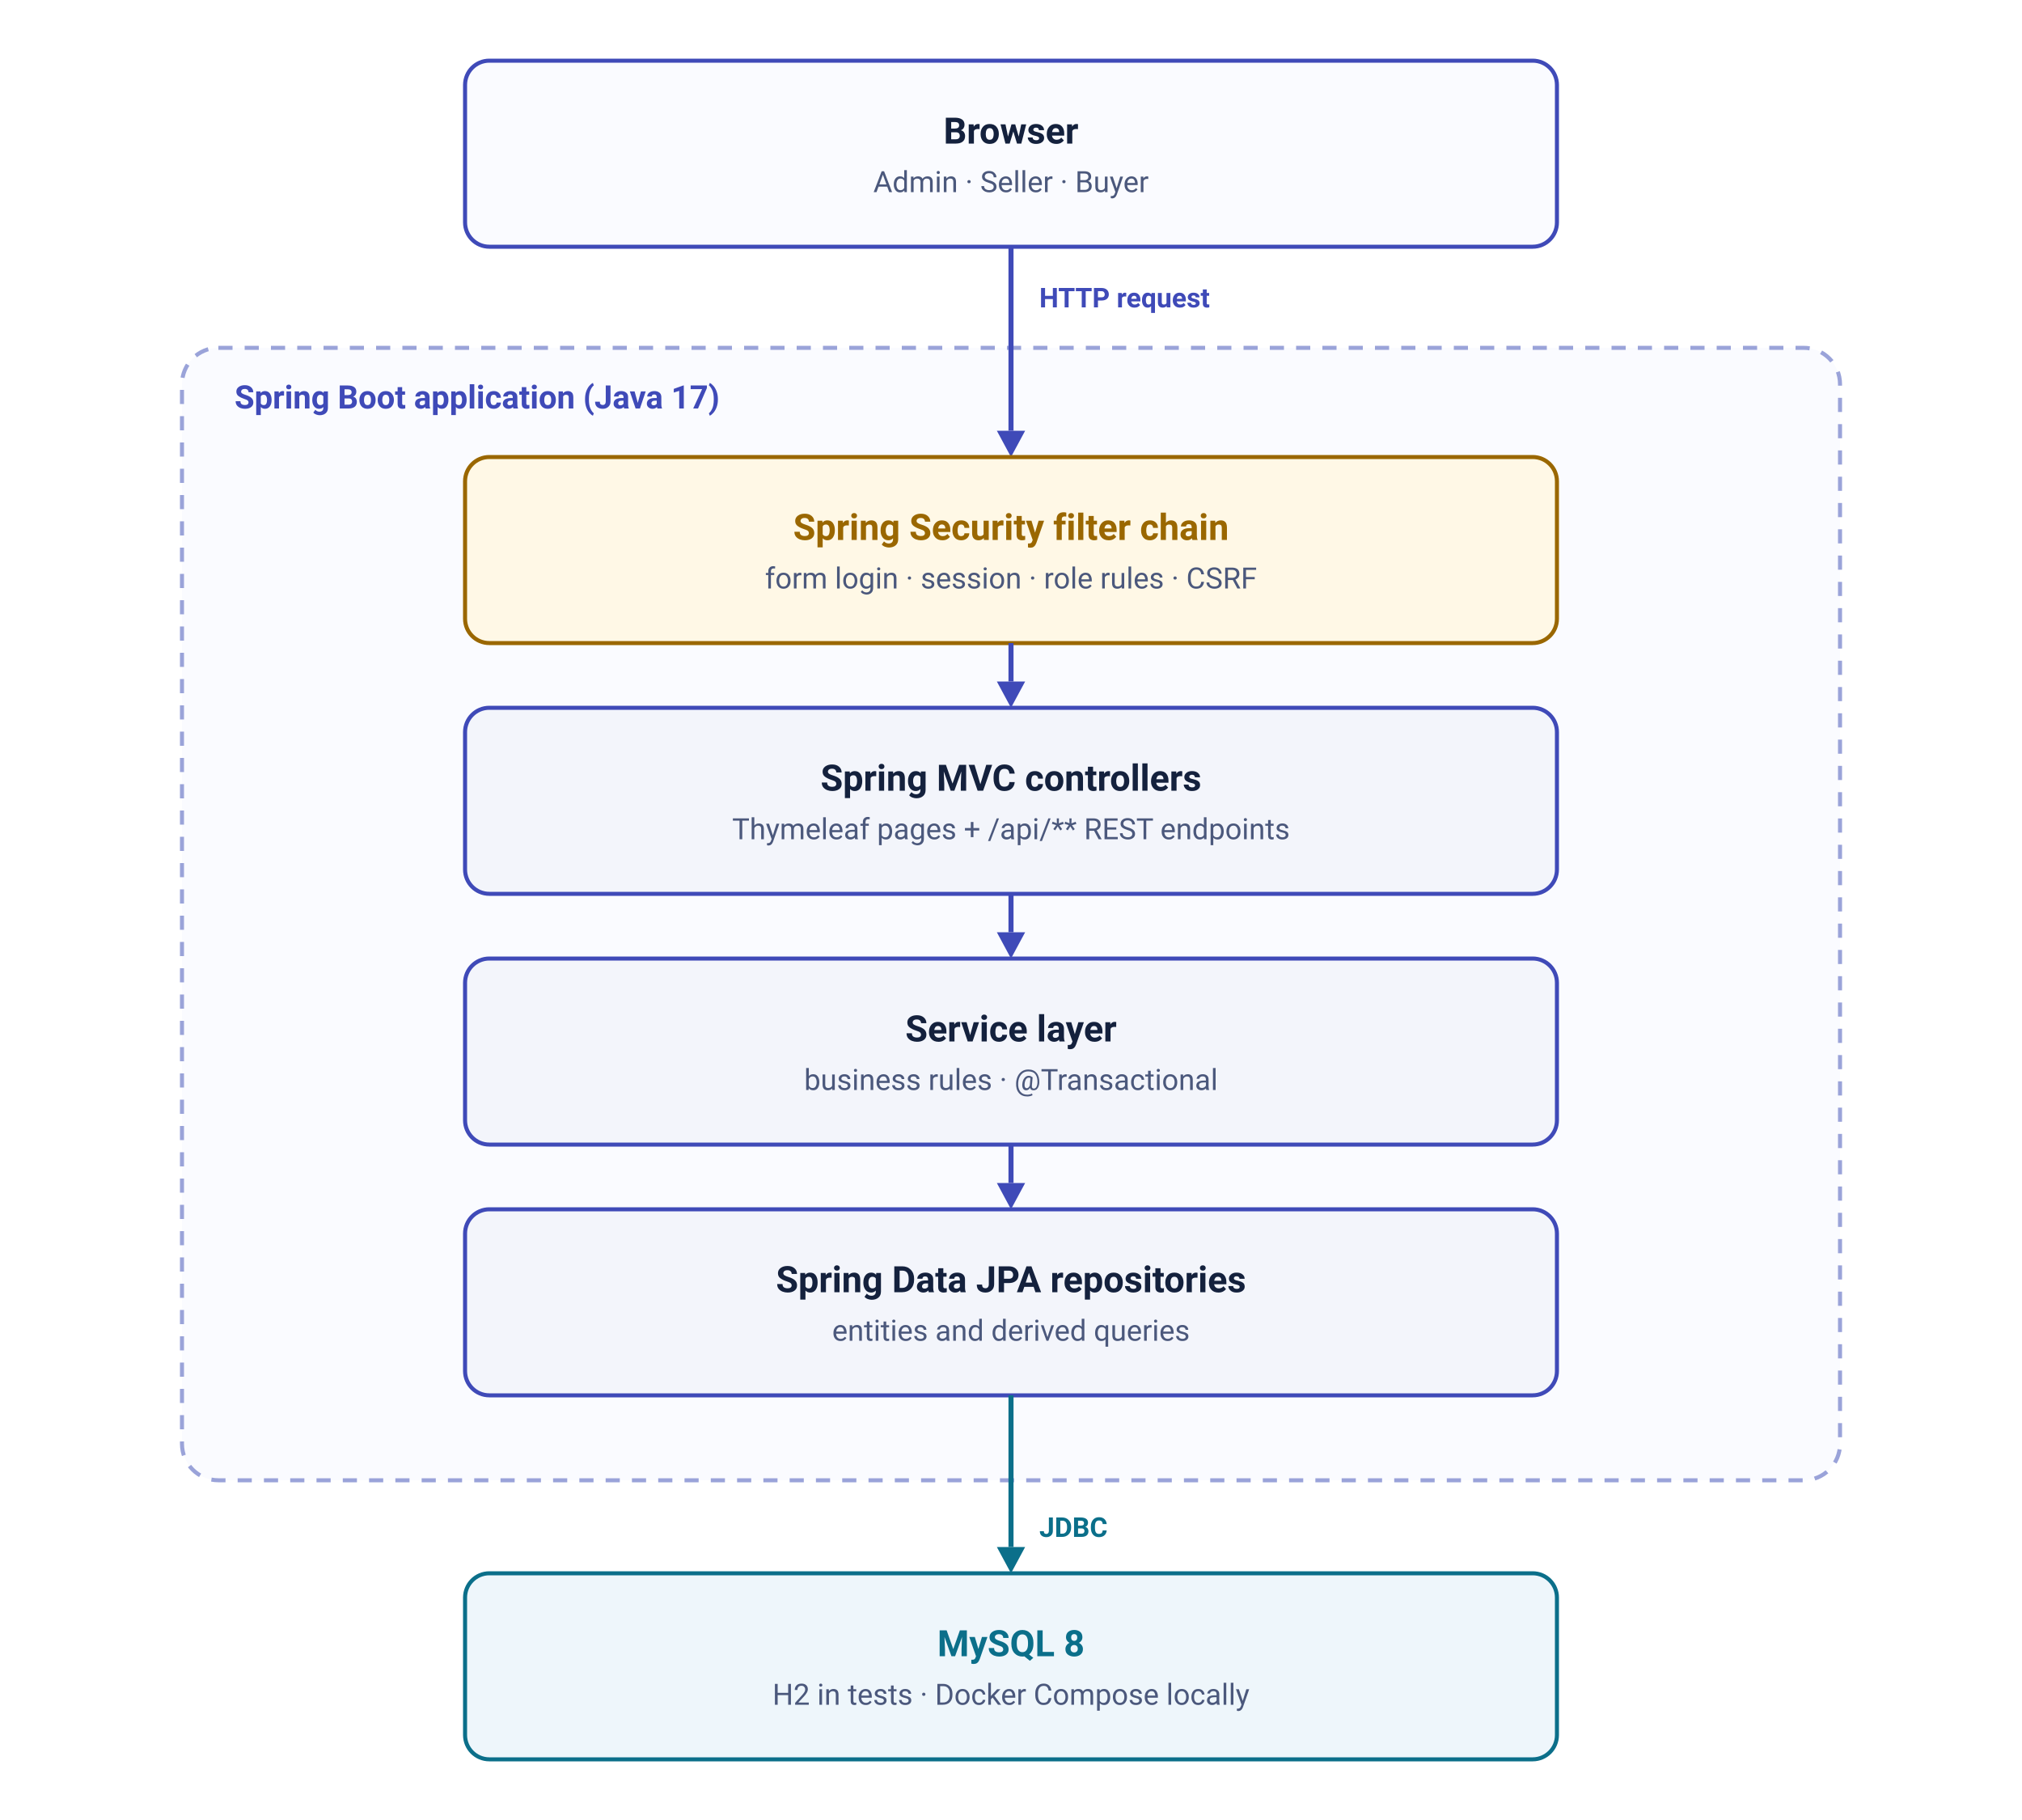
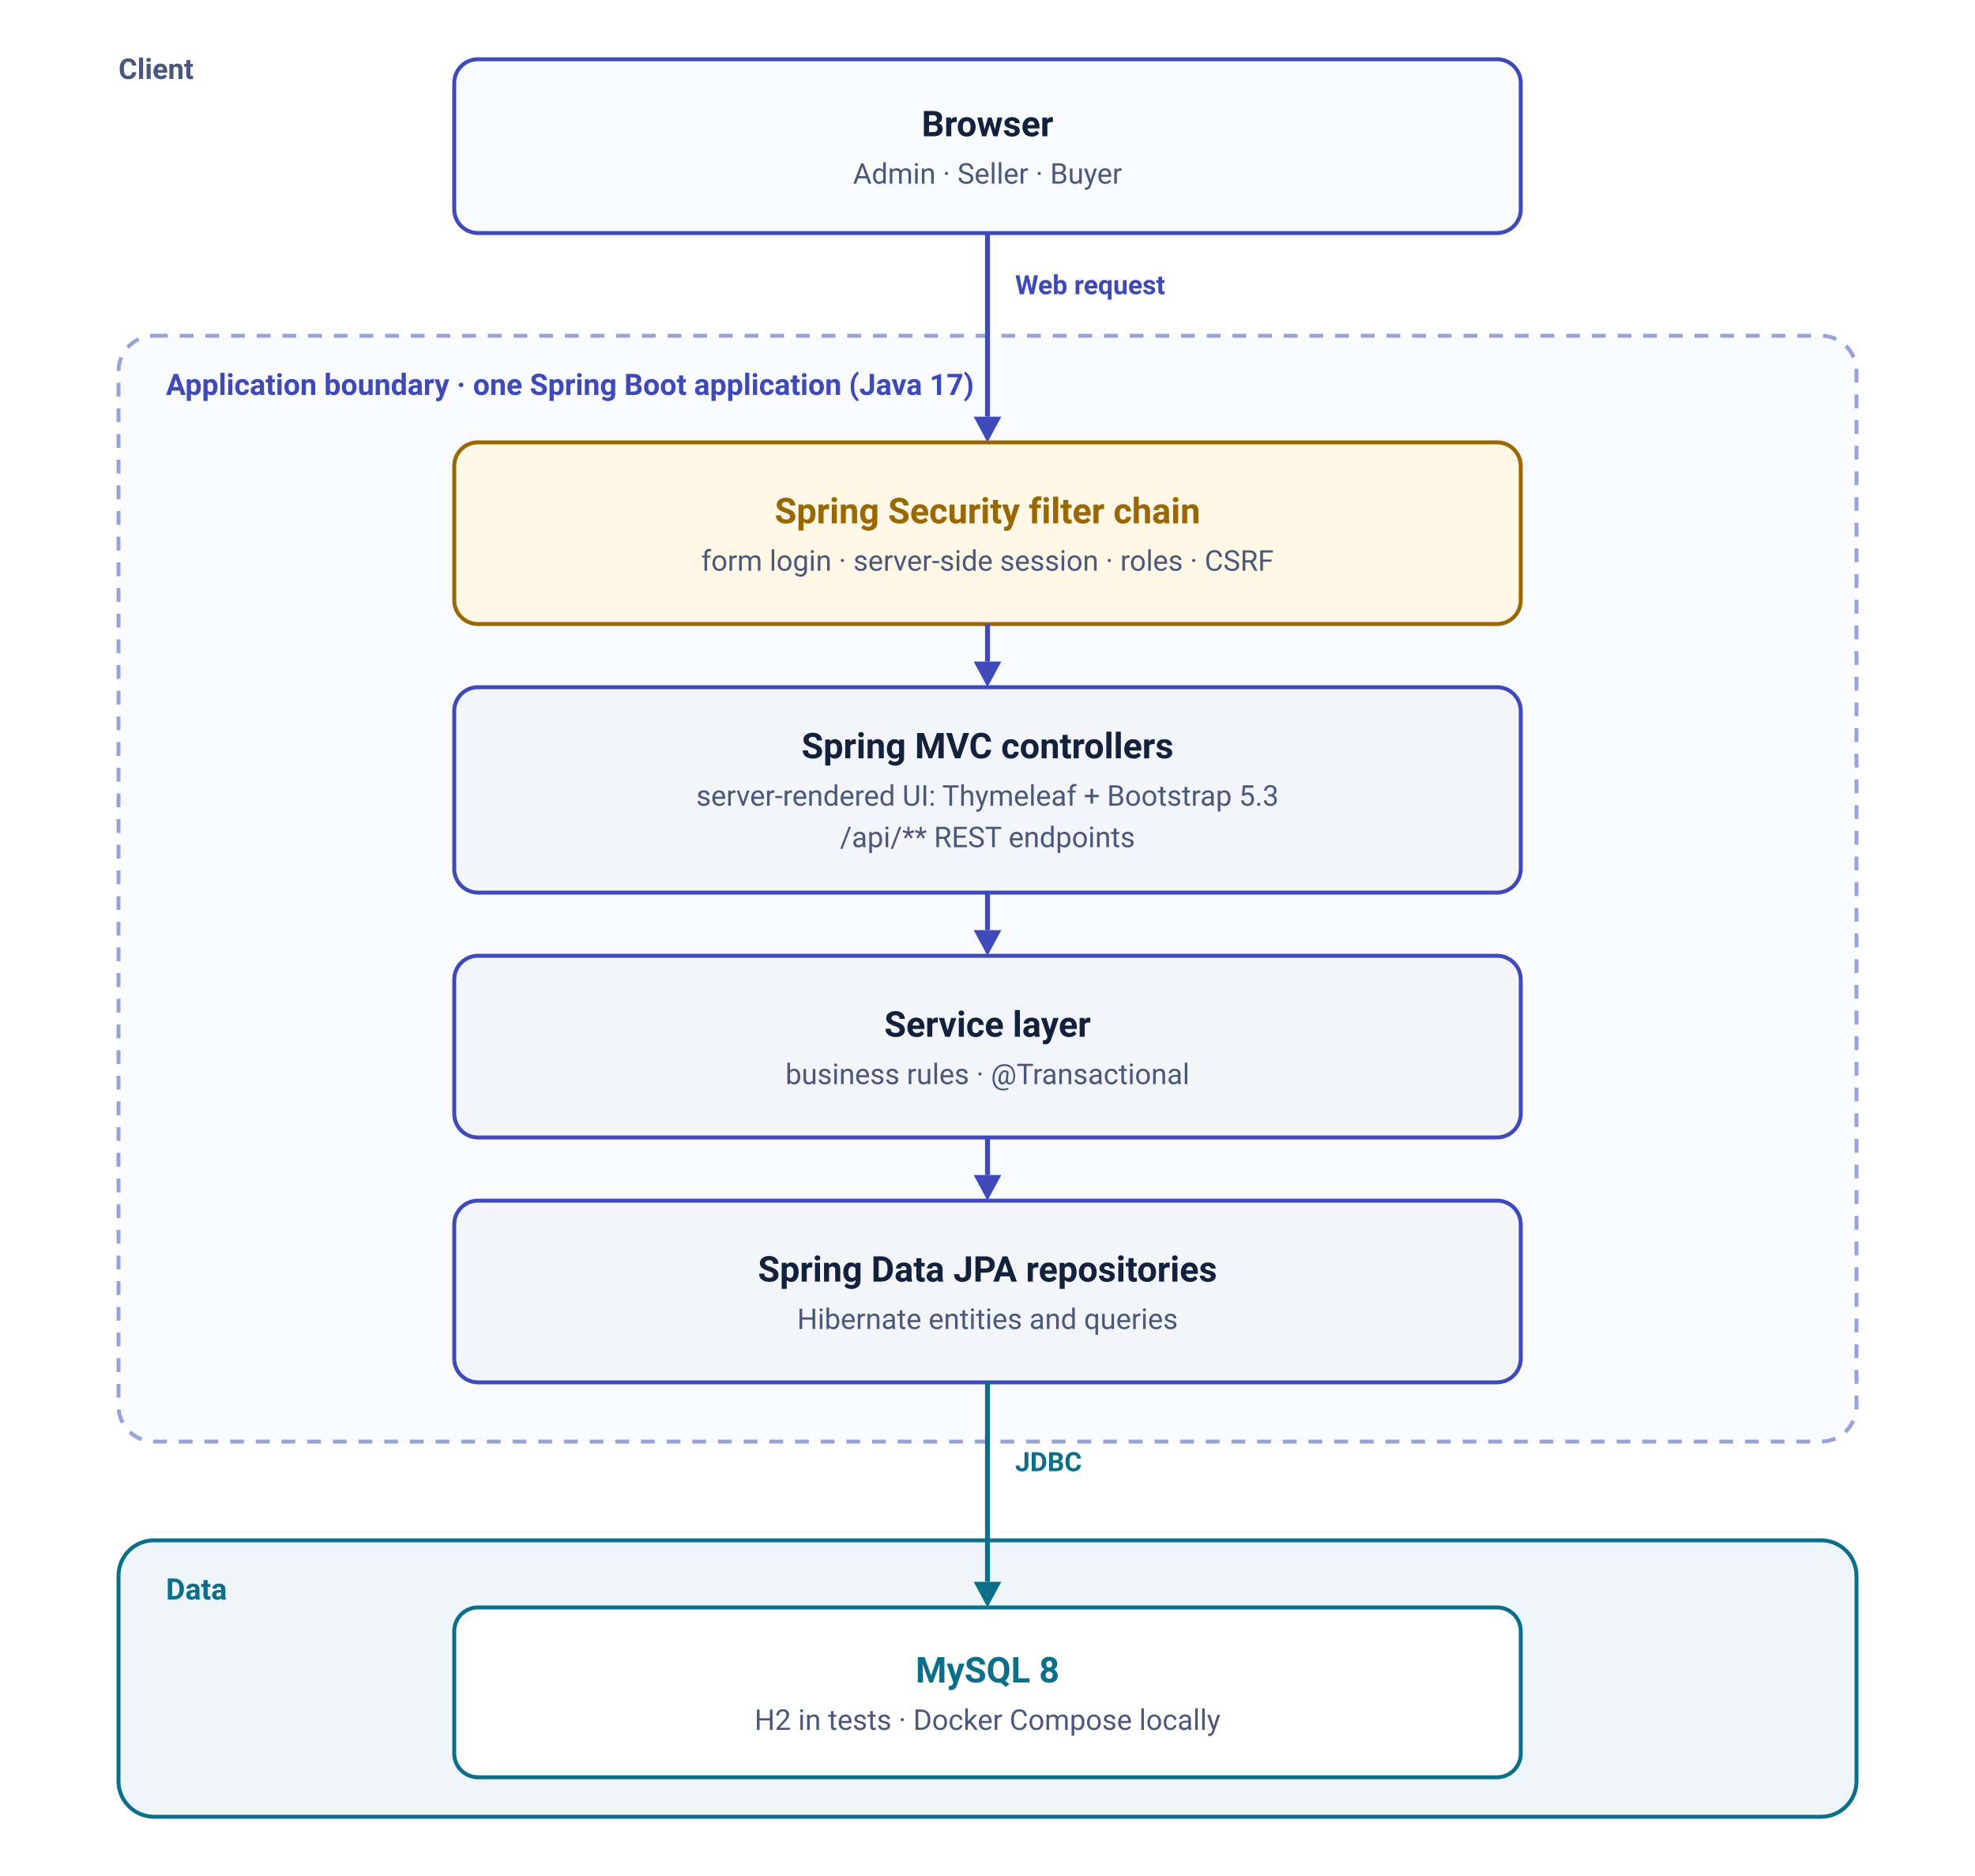
- <svg xmlns="http://www.w3.org/2000/svg" viewBox="0 0 1000 900" width="1000" height="900" role="img" aria-label="MarketHub architecture: browser for Admin, Seller and Buyer, Spring Security filter chain, Spring MVC controllers with Thymeleaf pages and REST endpoints, service layer, Spring Data JPA repositories, MySQL 8, all inside one Spring Boot application">
+ <svg xmlns="http://www.w3.org/2000/svg" viewBox="0 0 1000 950" width="1000" height="950" role="img" aria-label="MarketHub architecture: a browser used by Admin, Seller and Buyer sends web requests into one Spring Boot application, through the Spring Security filter chain (form login, session, roles, CSRF), Spring MVC controllers (server-rendered Thymeleaf + Bootstrap pages and /api/** REST endpoints), the @Transactional service layer and Spring Data JPA repositories, to MySQL 8 over JDBC.">
  <style>text{font-family:-apple-system,"Segoe UI",Roboto,Helvetica,Arial,sans-serif}</style>
-   <rect width="1000" height="900" fill="#ffffff" />
-   <rect x="230" y="30" width="540" height="92" rx="12" fill="#fafbff" stroke="#3f4ab8" stroke-width="2" />
-   <text x="500.0" y="71.0" font-size="18" font-weight="700" fill="#14213d" text-anchor="middle">Browser</text>
-   <text x="500.0" y="95.0" font-size="14.5" font-weight="400" fill="#4b587c" text-anchor="middle">Admin  ·  Seller  ·  Buyer</text>
-   <rect x="90" y="172" width="820" height="560" rx="18" fill="#fafbff" stroke="#9aa3d9" stroke-width="2" stroke-dasharray="7 6" />
-   <text x="116" y="202" font-size="16" font-weight="700" fill="#3f4ab8" text-anchor="start">Spring Boot application  (Java 17)</text>
-   <path d="M500.0,122.0 L500.0,213.0" fill="none" stroke="#3f4ab8" stroke-width="2.5" />
-   <path d="M500.0,226.0 L507.0,213.0 L493.0,213.0 z" fill="#3f4ab8" />
-   <text x="514.0" y="152.0" font-size="13.5" font-weight="600" fill="#3f4ab8" text-anchor="start">HTTP request</text>
-   <rect x="230" y="226" width="540" height="92" rx="12" fill="#fff8e6" stroke="#9a6700" stroke-width="2" />
-   <text x="500.0" y="267.0" font-size="18" font-weight="700" fill="#9a6700" text-anchor="middle">Spring Security filter chain</text>
-   <text x="500.0" y="291.0" font-size="14.5" font-weight="400" fill="#4b587c" text-anchor="middle">form login · session · role rules · CSRF</text>
-   <path d="M500.0,318.0 L500.0,337.0" fill="none" stroke="#3f4ab8" stroke-width="2.5" />
-   <path d="M500.0,350.0 L507.0,337.0 L493.0,337.0 z" fill="#3f4ab8" />
-   <rect x="230" y="350" width="540" height="92" rx="12" fill="#f3f5fb" stroke="#3f4ab8" stroke-width="2" />
-   <text x="500.0" y="391.0" font-size="18" font-weight="700" fill="#14213d" text-anchor="middle">Spring MVC controllers</text>
-   <text x="500.0" y="415.0" font-size="14.5" font-weight="400" fill="#4b587c" text-anchor="middle">Thymeleaf pages  +  /api/** REST endpoints</text>
-   <path d="M500.0,442.0 L500.0,461.0" fill="none" stroke="#3f4ab8" stroke-width="2.5" />
-   <path d="M500.0,474.0 L507.0,461.0 L493.0,461.0 z" fill="#3f4ab8" />
-   <rect x="230" y="474" width="540" height="92" rx="12" fill="#f3f5fb" stroke="#3f4ab8" stroke-width="2" />
-   <text x="500.0" y="515.0" font-size="18" font-weight="700" fill="#14213d" text-anchor="middle">Service layer</text>
-   <text x="500.0" y="539.0" font-size="14.5" font-weight="400" fill="#4b587c" text-anchor="middle">business rules · @Transactional</text>
-   <path d="M500.0,566.0 L500.0,585.0" fill="none" stroke="#3f4ab8" stroke-width="2.5" />
-   <path d="M500.0,598.0 L507.0,585.0 L493.0,585.0 z" fill="#3f4ab8" />
-   <rect x="230" y="598" width="540" height="92" rx="12" fill="#f3f5fb" stroke="#3f4ab8" stroke-width="2" />
-   <text x="500.0" y="639.0" font-size="18" font-weight="700" fill="#14213d" text-anchor="middle">Spring Data JPA repositories</text>
-   <text x="500.0" y="663.0" font-size="14.5" font-weight="400" fill="#4b587c" text-anchor="middle">entities and derived queries</text>
-   <path d="M500.0,690.0 L500.0,765.0" fill="none" stroke="#0b6f8a" stroke-width="2.5" />
-   <path d="M500.0,778.0 L507.0,765.0 L493.0,765.0 z" fill="#0b6f8a" />
-   <text x="514.0" y="760.0" font-size="13.5" font-weight="600" fill="#0b6f8a" text-anchor="start">JDBC</text>
-   <rect x="230" y="778" width="540" height="92" rx="12" fill="#eef6fb" stroke="#0b6f8a" stroke-width="2" />
-   <text x="500.0" y="819.0" font-size="18" font-weight="700" fill="#0b6f8a" text-anchor="middle">MySQL 8</text>
-   <text x="500.0" y="843.0" font-size="14.5" font-weight="400" fill="#4b587c" text-anchor="middle">H2 in tests  ·  Docker Compose locally</text>
+   <rect width="1000" height="950" fill="#ffffff" />
+   <text x="60" y="40" font-size="14.5" font-weight="700" fill="#4b587c" text-anchor="start">Client</text>
+   <rect x="230" y="30" width="540" height="88" rx="12" fill="#fafbff" stroke="#3f4ab8" stroke-width="2" />
+   <text x="500.0" y="69.0" font-size="18" font-weight="700" fill="#14213d" text-anchor="middle">Browser</text>
+   <text x="500.0" y="93.0" font-size="14.5" font-weight="400" fill="#4b587c" text-anchor="middle">Admin  ·  Seller  ·  Buyer</text>
+   <rect x="60" y="170" width="880" height="560" rx="18" fill="#fafbff" stroke="#9aa3d9" stroke-width="2" stroke-dasharray="7 6" />
+   <text x="84" y="200" font-size="15" font-weight="700" fill="#3f4ab8" text-anchor="start">Application boundary  ·  one Spring Boot application (Java 17)</text>
+   <path d="M500.0,118.0 L500.0,211.0" fill="none" stroke="#3f4ab8" stroke-width="2.5" />
+   <path d="M500.0,224.0 L507.0,211.0 L493.0,211.0 z" fill="#3f4ab8" />
+   <text x="514.0" y="149.0" font-size="13.5" font-weight="600" fill="#3f4ab8" text-anchor="start">Web request</text>
+   <rect x="230" y="224" width="540" height="92" rx="12" fill="#fff8e6" stroke="#9a6700" stroke-width="2" />
+   <text x="500.0" y="265.0" font-size="18" font-weight="700" fill="#9a6700" text-anchor="middle">Spring Security filter chain</text>
+   <text x="500.0" y="289.0" font-size="14.5" font-weight="400" fill="#4b587c" text-anchor="middle">form login · server-side session · roles · CSRF</text>
+   <path d="M500.0,316.0 L500.0,335.0" fill="none" stroke="#3f4ab8" stroke-width="2.5" />
+   <path d="M500.0,348.0 L507.0,335.0 L493.0,335.0 z" fill="#3f4ab8" />
+   <rect x="230" y="348" width="540" height="104" rx="12" fill="#f3f5fb" stroke="#3f4ab8" stroke-width="2" />
+   <text x="500.0" y="384.0" font-size="18" font-weight="700" fill="#14213d" text-anchor="middle">Spring MVC controllers</text>
+   <text x="500.0" y="408.0" font-size="14.5" font-weight="400" fill="#4b587c" text-anchor="middle">server-rendered UI: Thymeleaf + Bootstrap 5.3</text>
+   <text x="500.0" y="429.0" font-size="14.5" font-weight="400" fill="#4b587c" text-anchor="middle">/api/** REST endpoints</text>
+   <path d="M500.0,452.0 L500.0,471.0" fill="none" stroke="#3f4ab8" stroke-width="2.5" />
+   <path d="M500.0,484.0 L507.0,471.0 L493.0,471.0 z" fill="#3f4ab8" />
+   <rect x="230" y="484" width="540" height="92" rx="12" fill="#f3f5fb" stroke="#3f4ab8" stroke-width="2" />
+   <text x="500.0" y="525.0" font-size="18" font-weight="700" fill="#14213d" text-anchor="middle">Service layer</text>
+   <text x="500.0" y="549.0" font-size="14.5" font-weight="400" fill="#4b587c" text-anchor="middle">business rules · @Transactional</text>
+   <path d="M500.0,576.0 L500.0,595.0" fill="none" stroke="#3f4ab8" stroke-width="2.5" />
+   <path d="M500.0,608.0 L507.0,595.0 L493.0,595.0 z" fill="#3f4ab8" />
+   <rect x="230" y="608" width="540" height="92" rx="12" fill="#f3f5fb" stroke="#3f4ab8" stroke-width="2" />
+   <text x="500.0" y="649.0" font-size="18" font-weight="700" fill="#14213d" text-anchor="middle">Spring Data JPA repositories</text>
+   <text x="500.0" y="673.0" font-size="14.5" font-weight="400" fill="#4b587c" text-anchor="middle">Hibernate entities and queries</text>
+   <rect x="60" y="780" width="880" height="140" rx="18" fill="#eef6fb" stroke="#0b6f8a" stroke-width="2" />
+   <text x="84" y="810" font-size="15" font-weight="700" fill="#0b6f8a" text-anchor="start">Data</text>
+   <path d="M500.0,700.0 L500.0,801.0" fill="none" stroke="#0b6f8a" stroke-width="2.5" />
+   <path d="M500.0,814.0 L507.0,801.0 L493.0,801.0 z" fill="#0b6f8a" />
+   <text x="514.0" y="745.0" font-size="13.5" font-weight="600" fill="#0b6f8a" text-anchor="start">JDBC</text>
+   <rect x="230" y="814" width="540" height="86" rx="12" fill="#ffffff" stroke="#0b6f8a" stroke-width="2" />
+   <text x="500.0" y="852.0" font-size="18" font-weight="700" fill="#0b6f8a" text-anchor="middle">MySQL 8</text>
+   <text x="500.0" y="876.0" font-size="14.5" font-weight="400" fill="#4b587c" text-anchor="middle">H2 in tests  ·  Docker Compose locally</text>
</svg>
